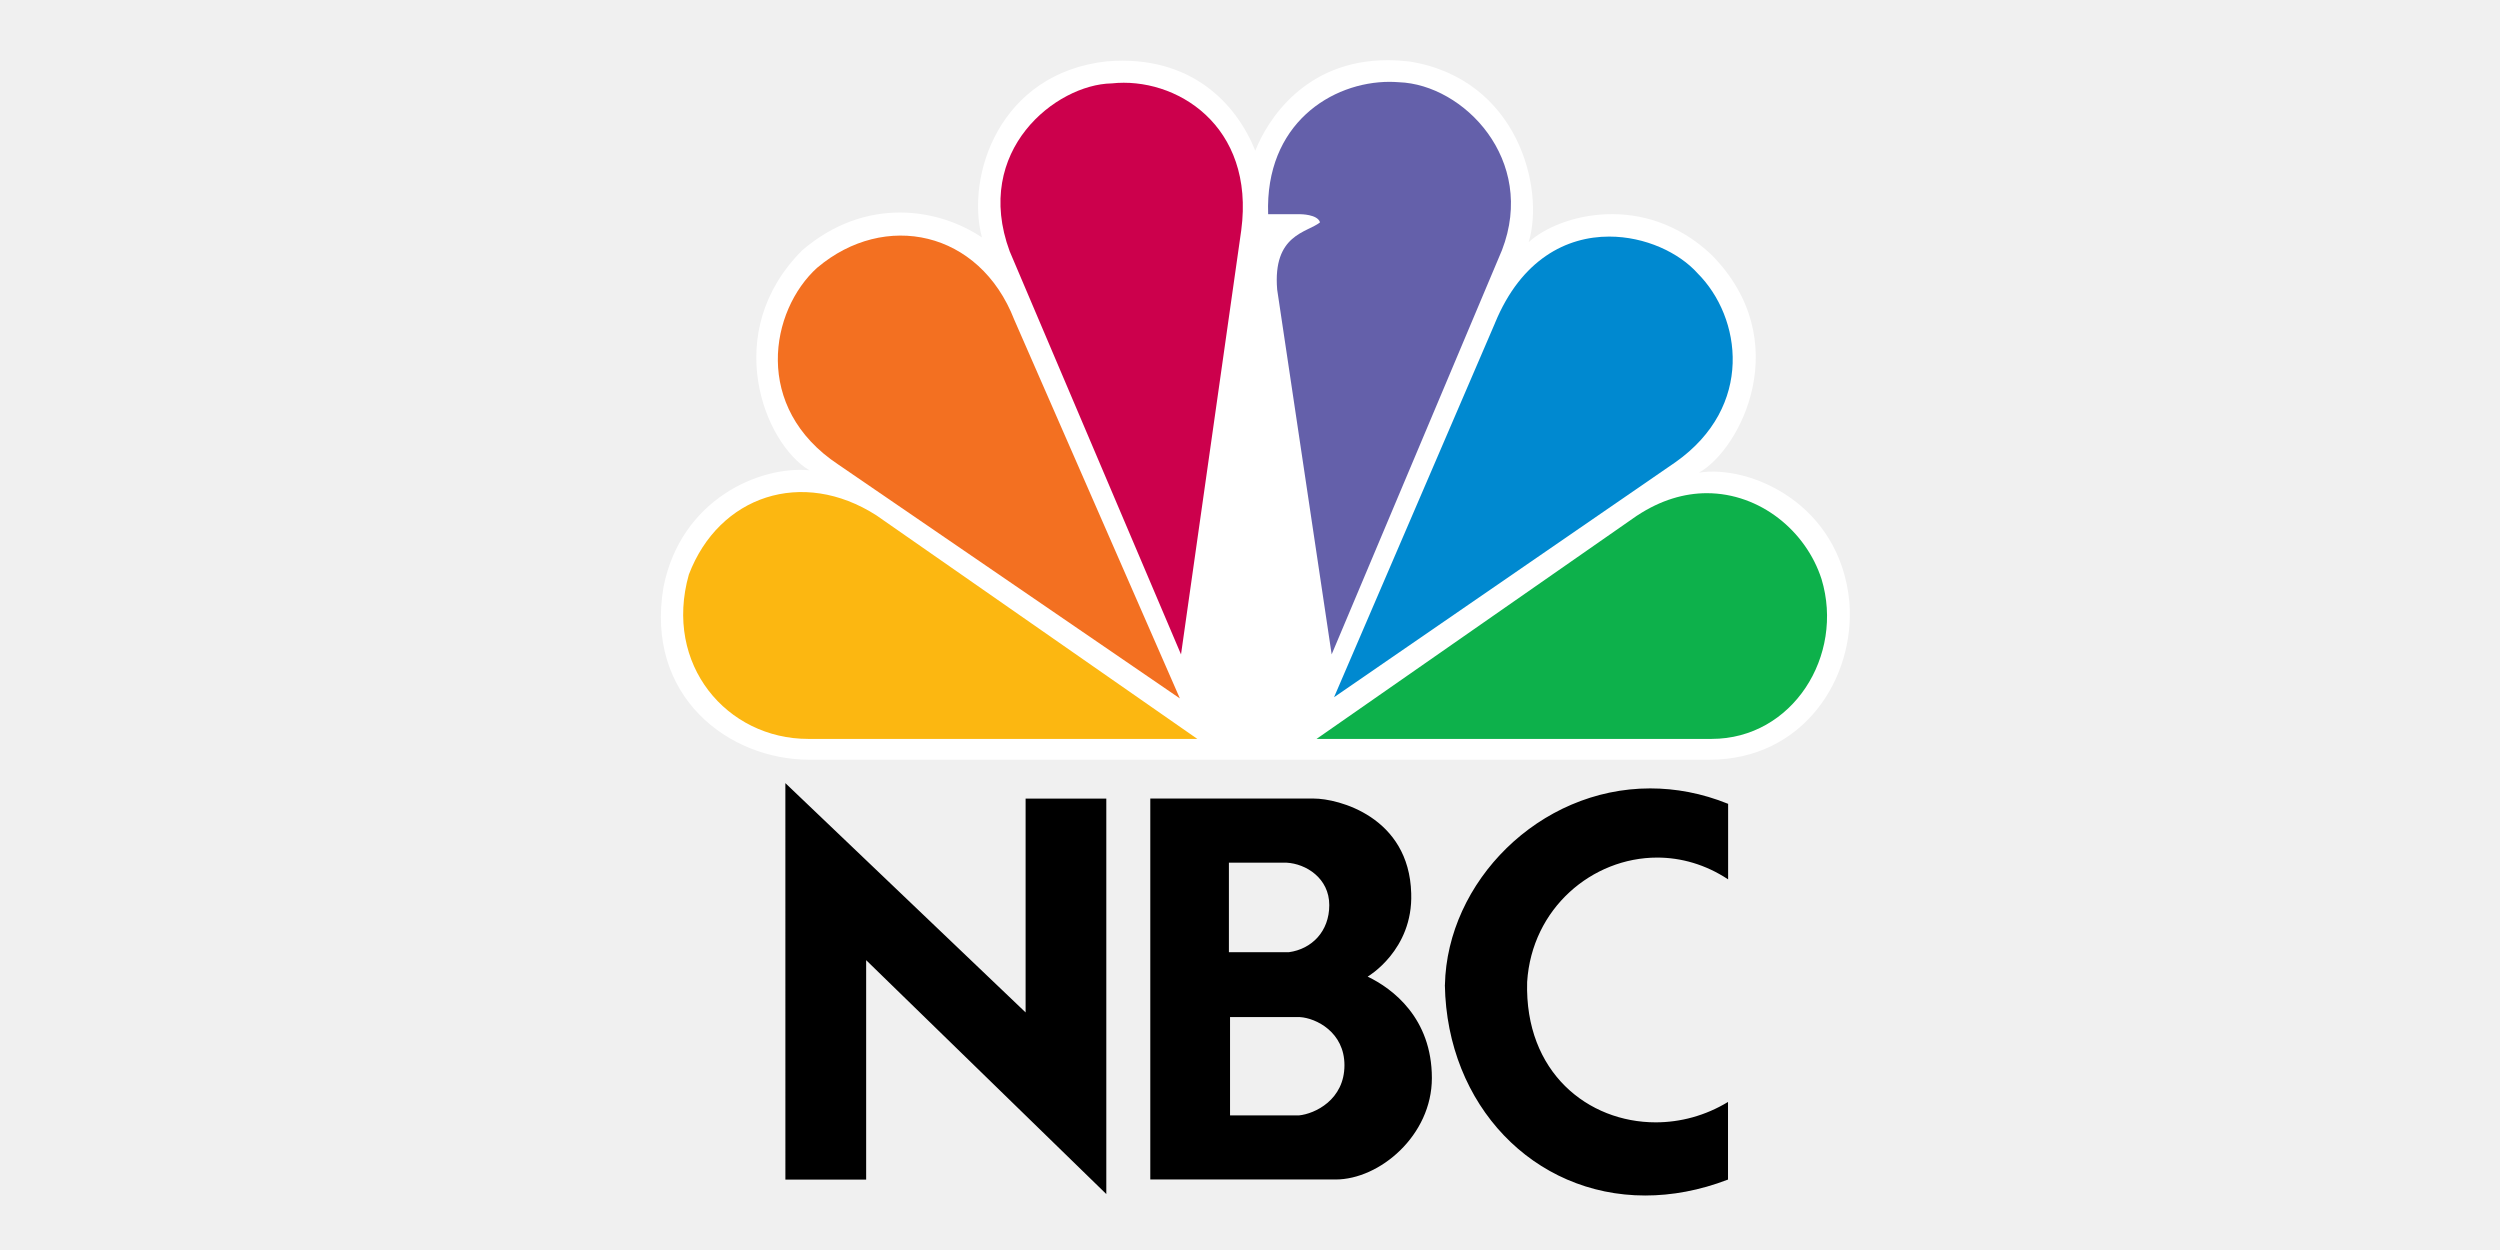
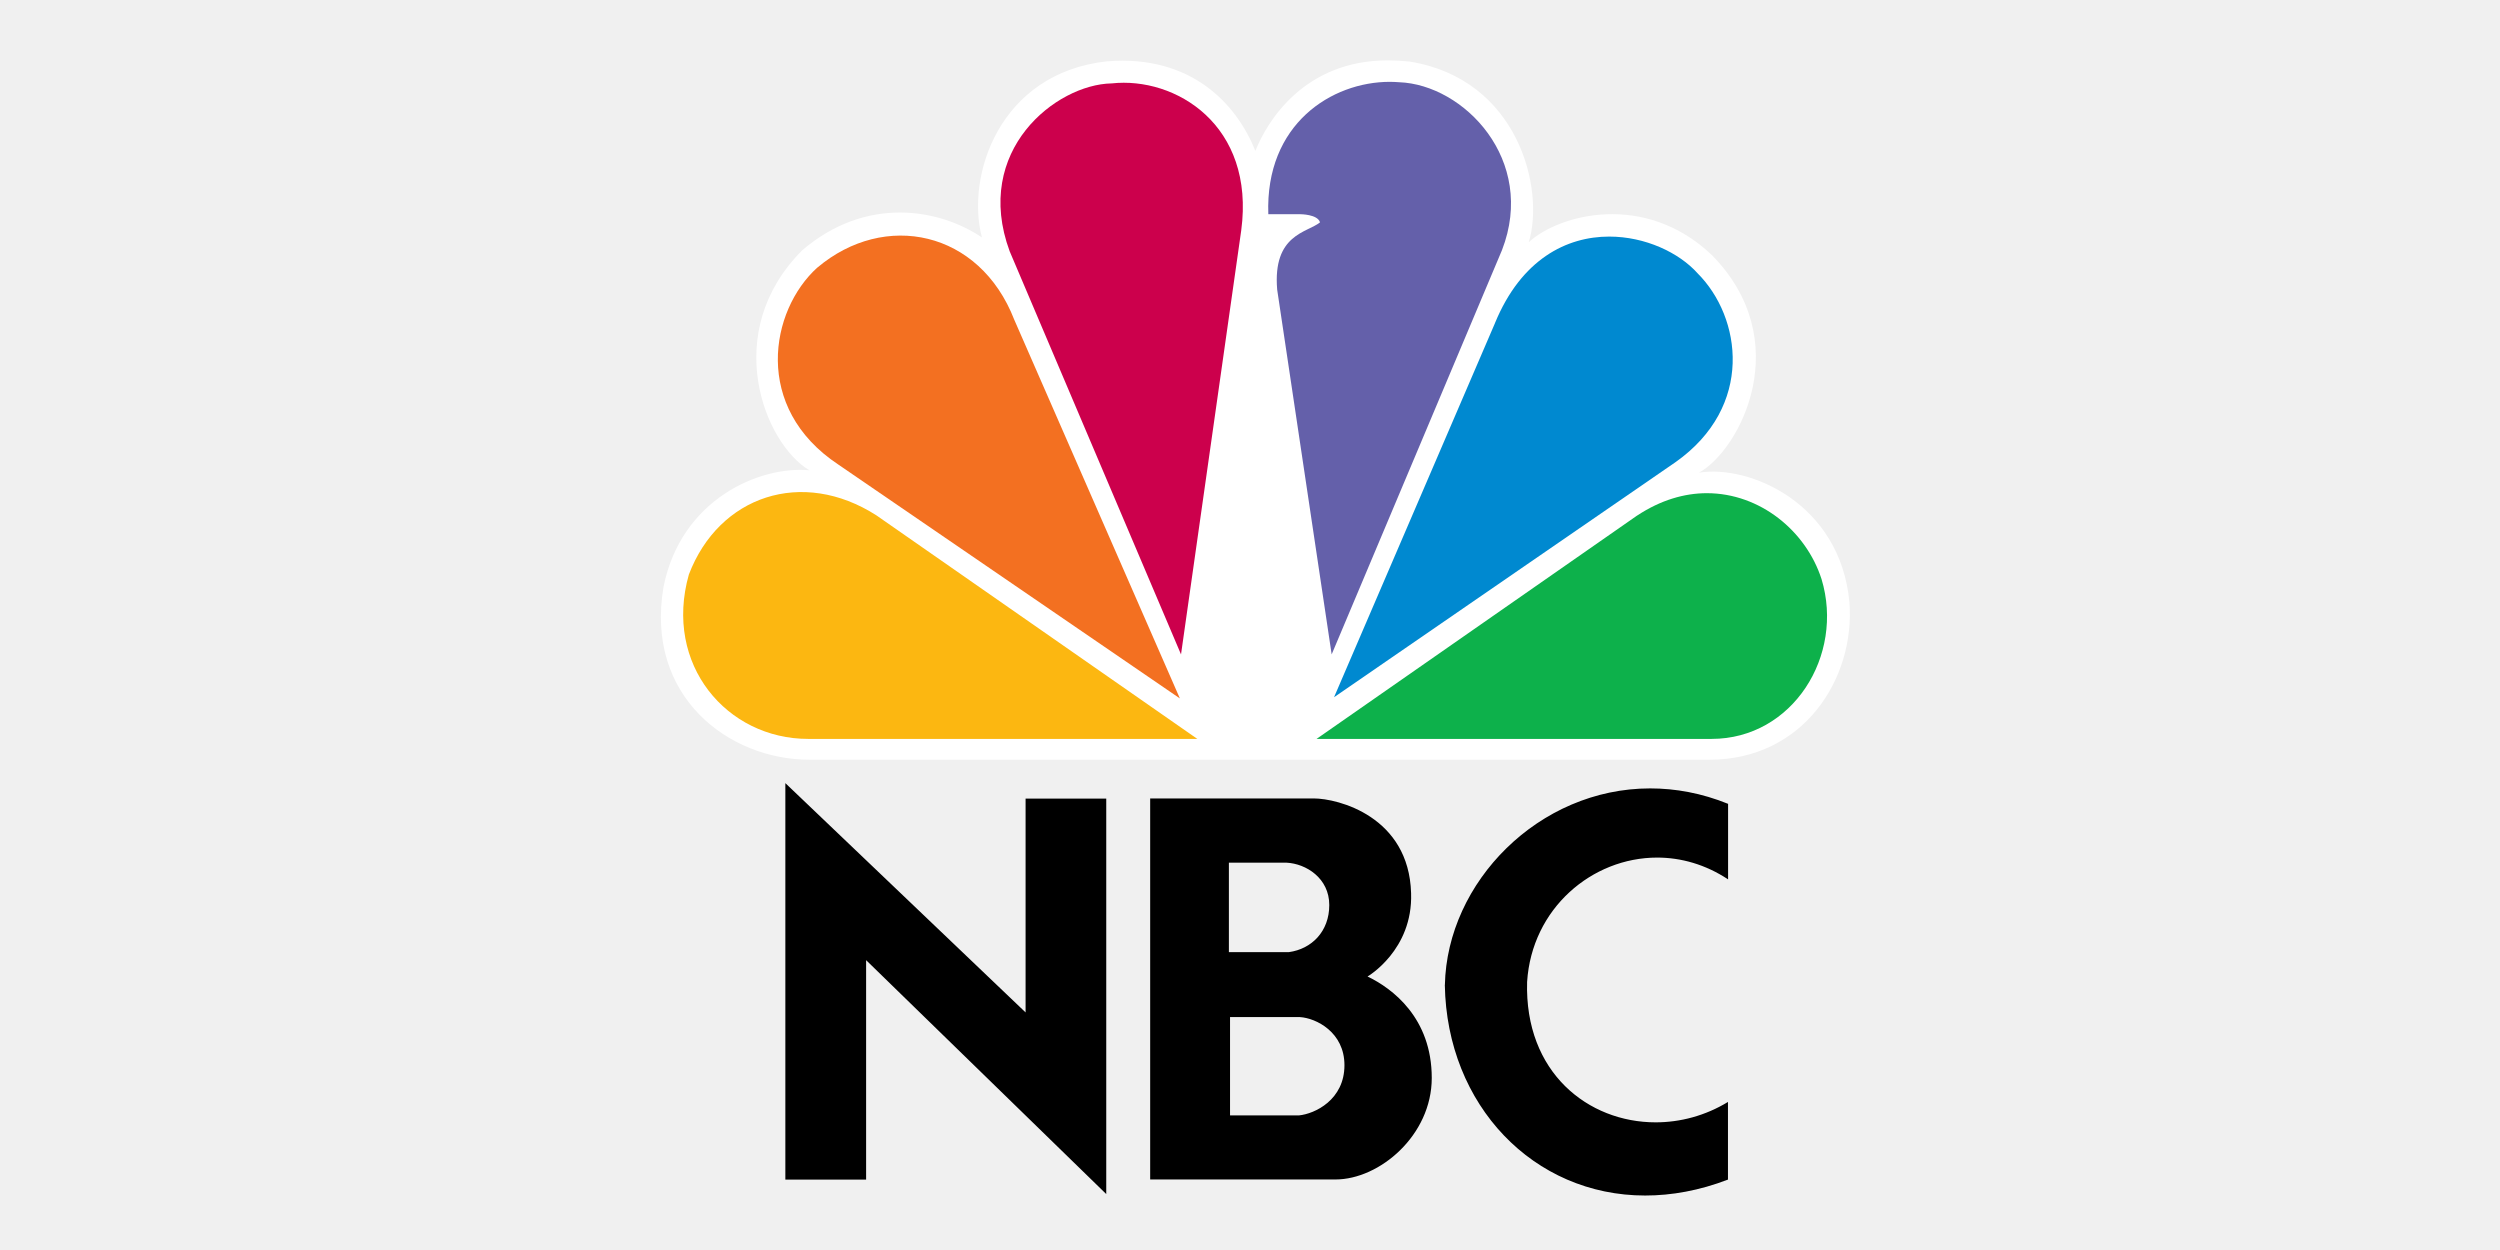
<svg xmlns="http://www.w3.org/2000/svg" width="128" height="64">
  <g stroke="null">
-     <path fill="#fff" d="M64.267 7.707c-.95-2.364-3.26-4.917-7.59-4.567-5.517.6-7.236 5.872-6.402 9.018-2.197-1.484-5.933-2.136-9.194.65-4.21 4.21-1.95 9.904.36 11.27-2.55-.236-6.58 1.484-7.47 5.98-.95 5.585 3.318 8.84 7.474 8.84H87.52c4.804 0 7.47-4.146 7.17-8.057-.47-5.1-5.152-7.06-7.706-6.64 2.134-1.19 4.983-6.762.65-11.15-3.44-3.26-7.824-2.074-9.366-.65.83-2.726-.532-8.362-6.11-9.254-.386-.042-.757-.065-1.11-.065-4.26 0-6.175 3.106-6.776 4.633" />
+     <path fill="#fff" d="M64.267 7.707c-.95-2.364-3.26-4.917-7.59-4.567-5.517.6-7.236 5.872-6.402 9.018-2.197-1.484-5.933-2.136-9.194.65-4.21 4.21-1.95 9.904.36 11.27-2.55-.236-6.58 1.484-7.47 5.98-.95 5.585 3.32 8.84 7.48 8.84h46.07c4.808 0 7.47-4.146 7.17-8.057-.47-5.1-5.15-7.06-7.702-6.64 2.134-1.19 4.983-6.76.65-11.15-3.44-3.26-7.824-2.07-9.366-.65.83-2.72-.532-8.36-6.11-9.25-.386-.04-.757-.06-1.11-.06-4.26 0-6.175 3.106-6.776 4.633" />
    <path fill="#F37021" d="M41.85 13.697c-2.434 2.197-3.32 7.175 1.066 10.084L60.41 35.76l-8.48-19.39c-1.777-4.576-6.64-5.574-10.08-2.67" />
-     <path fill="#CC004C" d="M56.908 4.27c-2.844.058-7.114 3.437-5.213 8.596l8.773 20.64 3.083-21.71c.72-5.394-3.372-7.885-6.64-7.525" />
-     <path fill="#6460AA" d="M64.92 10.968h1.66s.885 0 1.005.417c-.652.532-2.43.598-2.194 3.44l2.79 18.68 8.72-20.697c1.783-4.62-1.96-8.48-5.276-8.598-.155-.01-.31-.02-.472-.02-2.98 0-6.39 2.16-6.224 6.778" />
+     <path fill="#CC004C" d="M56.908 4.27c-2.844.058-7.114 3.437-5.213 8.596l8.773 20.64 3.083-21.71c.72-5.394-3.37-7.885-6.64-7.525" />
+     <path fill="#6460AA" d="M64.92 10.968h1.66s.885 0 1.005.417c-.652.532-2.43.598-2.194 3.44l2.79 18.68 8.72-20.697c1.79-4.62-1.96-8.48-5.27-8.598-.152-.01-.31-.02-.47-.02-2.98 0-6.39 2.16-6.223 6.778" />
    <path fill="#0089D0" d="M76.543 16.544l-8.24 19.154L85.79 23.66c4.033-2.85 3.383-7.412 1.126-9.667-.947-1.06-2.683-1.88-4.524-1.88-2.174 0-4.5 1.15-5.85 4.43" />
    <path fill="#0DB14B" d="M83.833 26.387L67.408 37.832h20.224c4.15 0 6.815-4.268 5.63-8.184-.794-2.462-3.143-4.394-5.87-4.397-1.147 0-2.363.35-3.56 1.14" />
    <path fill="#FCB711" d="M41.377 37.832h19.926l-16.43-11.445c-3.795-2.433-8.062-1.01-9.603 3.028-1.306 4.62 1.955 8.417 6.107 8.417" />
-     <path d="M62.98 52.075h3.576c.822.05 2.28.768 2.28 2.464 0 1.77-1.513 2.49-2.332 2.57h-3.526v-5.04m-.054-7.9h2.945c1 .053 2.19.795 2.19 2.173 0 1.35-.9 2.25-2.065 2.41H62.92V44.17m-4.025-3.287V60.39h9.487c2.252 0 4.93-2.252 4.93-5.193 0-3.074-2.014-4.584-3.288-5.194 0 0 2.332-1.35 2.23-4.267-.108-3.924-3.74-4.85-4.985-4.85h-8.377m-18.68 19.508h4.135V49.16l12.296 11.976V40.89h-4.132v10.946l-12.3-11.74zm33.765-9.964c.104 6.168 4.546 10.78 10.257 10.78 1.355 0 2.78-.255 4.24-.816V56.42c-1.157.704-2.442 1.044-3.702 1.044-3.456 0-6.717-2.55-6.582-7.192.24-3.765 3.328-6.364 6.658-6.364 1.22 0 2.473.35 3.632 1.116v-3.868c-1.35-.547-2.695-.79-3.99-.79-5.697 0-10.4 4.793-10.51 10.064" />
+     <path d="M62.98 52.075h3.576c.822.05 2.28.768 2.28 2.464 0 1.77-1.513 2.49-2.332 2.57h-3.526v-5.04m-.054-7.9h2.945c1 .05 2.19.79 2.19 2.17 0 1.35-.9 2.25-2.07 2.41h-3.07v-4.58m-4.03-3.29v19.51h9.487c2.252 0 4.93-2.257 4.93-5.198 0-3.074-2.014-4.584-3.288-5.194 0 0 2.33-1.35 2.23-4.267-.11-3.923-3.74-4.85-4.986-4.85h-8.38M40.21 60.394h4.135V49.16L56.64 61.136V40.89h-4.13v10.946l-12.3-11.74zm33.765-9.963c.104 6.168 4.546 10.78 10.257 10.78 1.355 0 2.78-.255 4.24-.816V56.42c-1.157.704-2.442 1.044-3.702 1.044-3.456 0-6.717-2.55-6.582-7.192.24-3.765 3.328-6.364 6.658-6.364 1.22 0 2.473.35 3.632 1.116v-3.868c-1.35-.547-2.695-.79-3.99-.79-5.697 0-10.4 4.793-10.51 10.064" />
  </g>
</svg>
